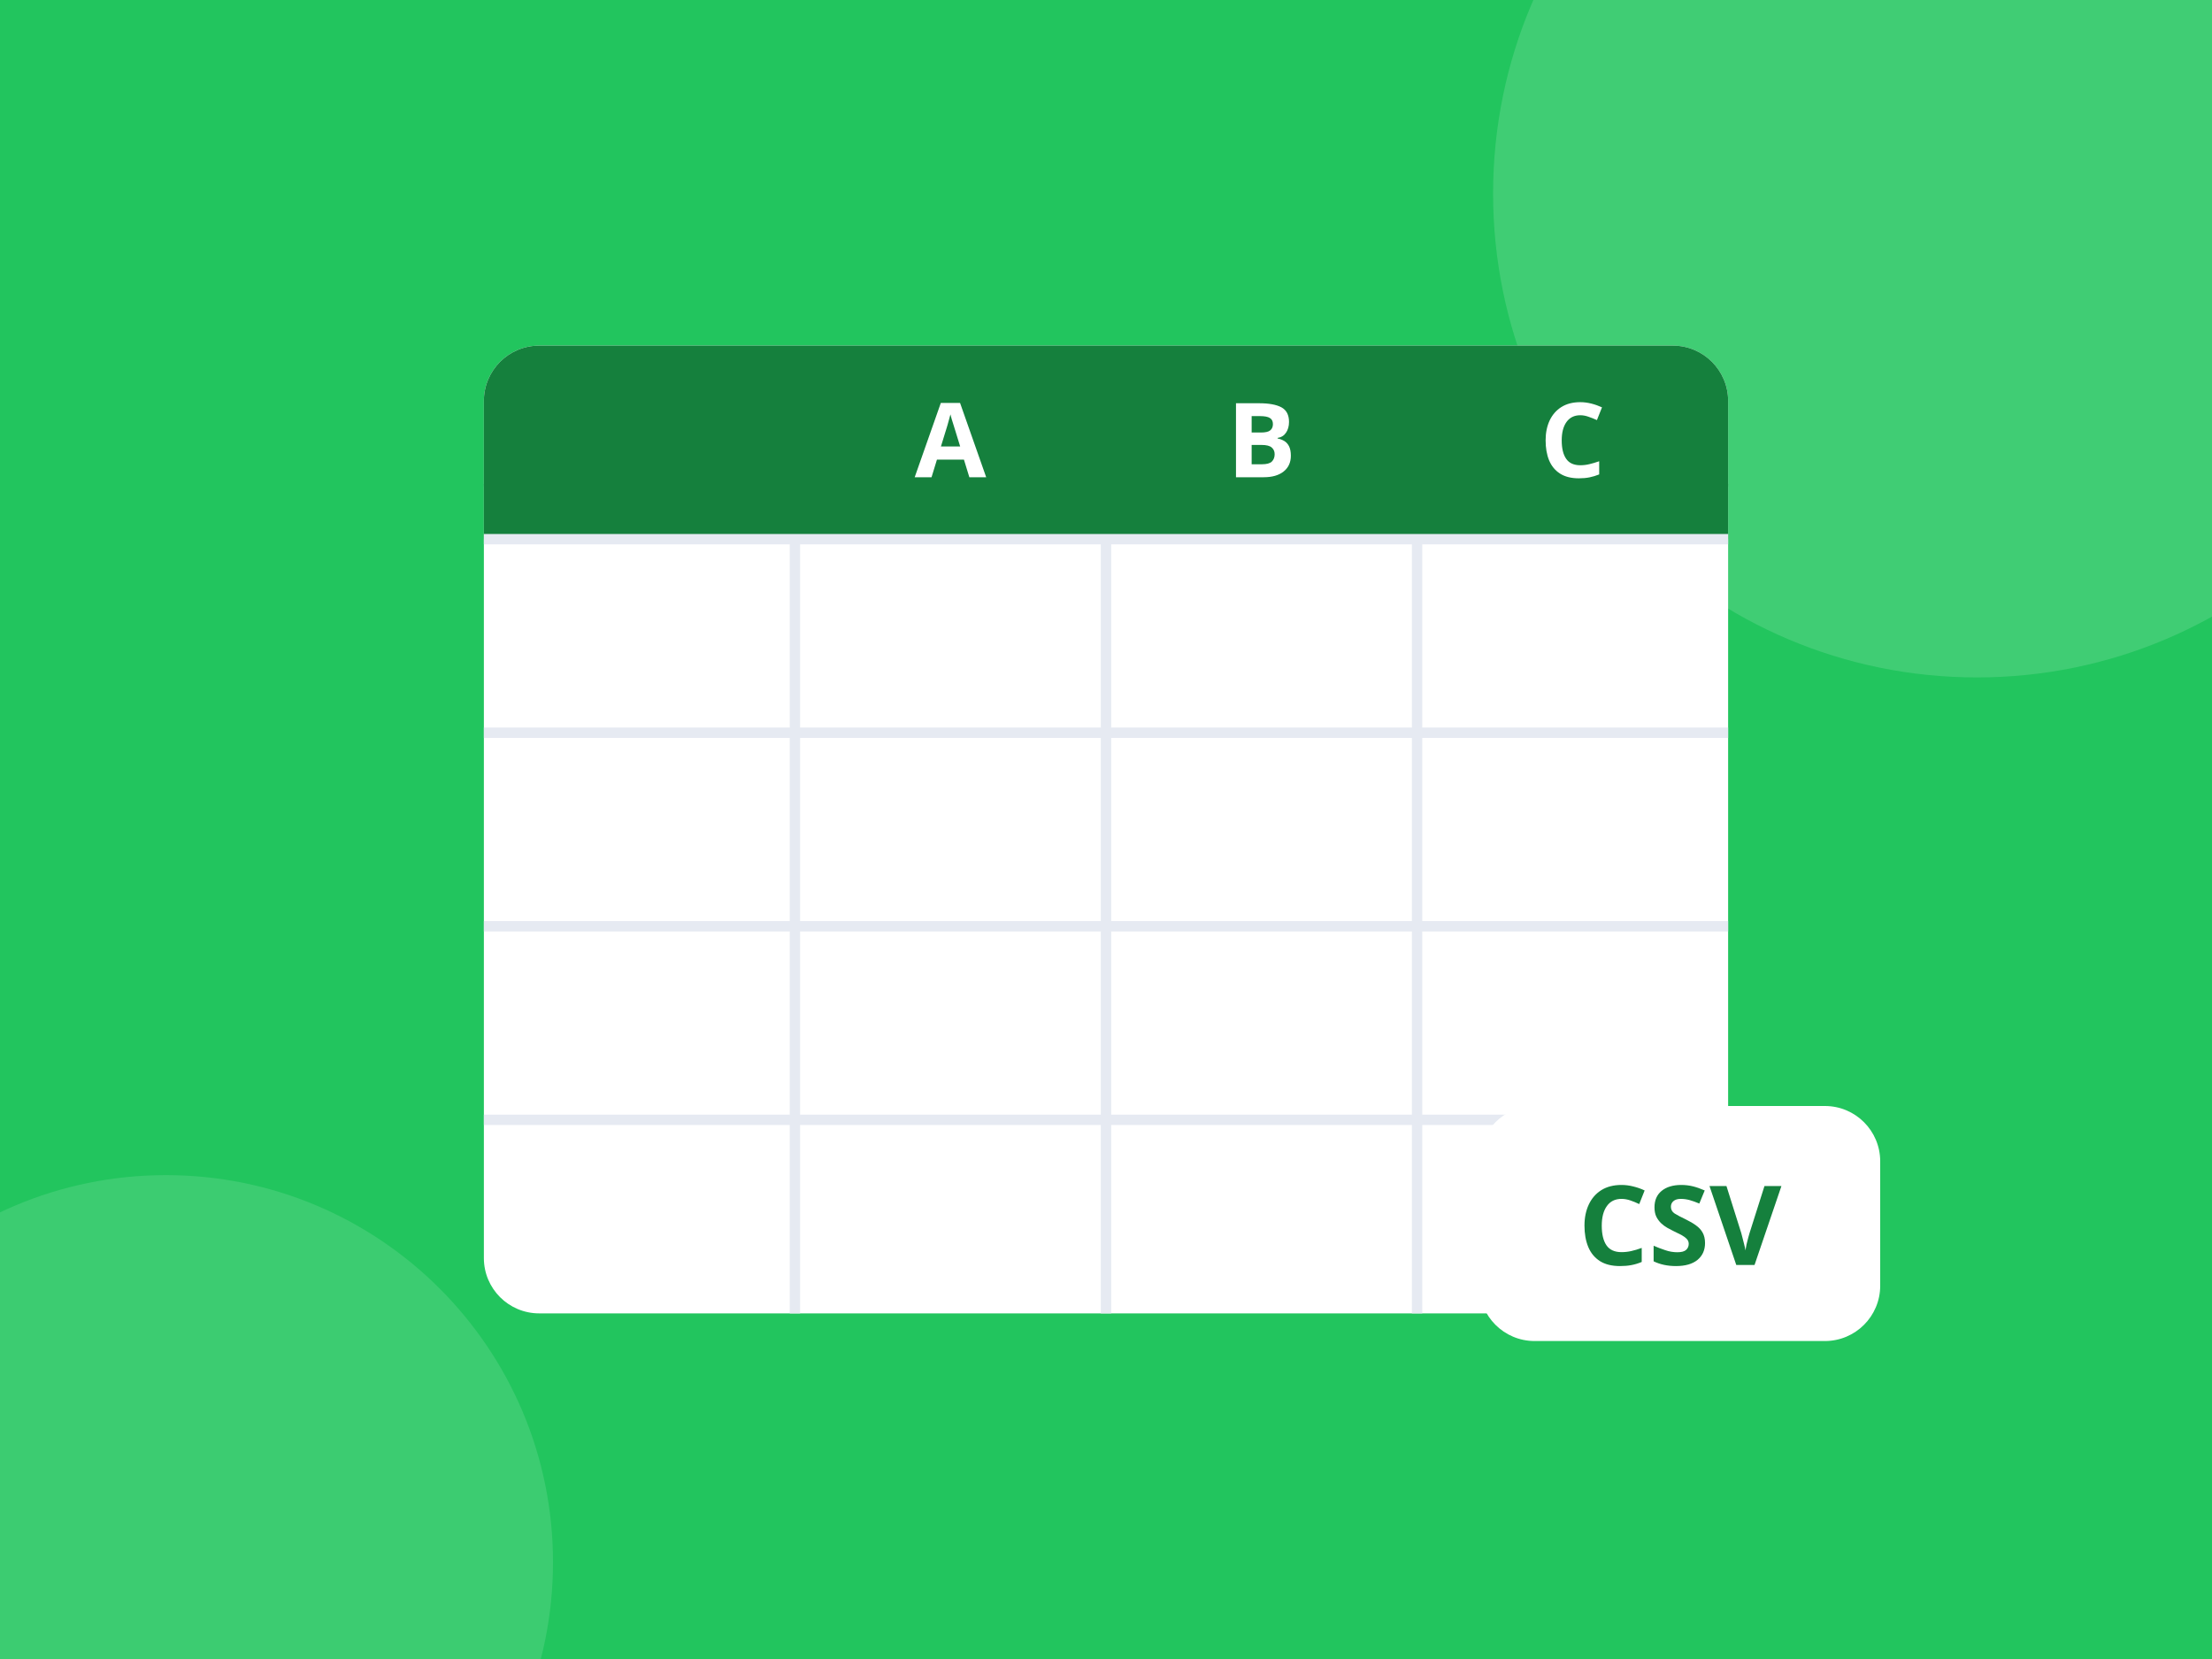
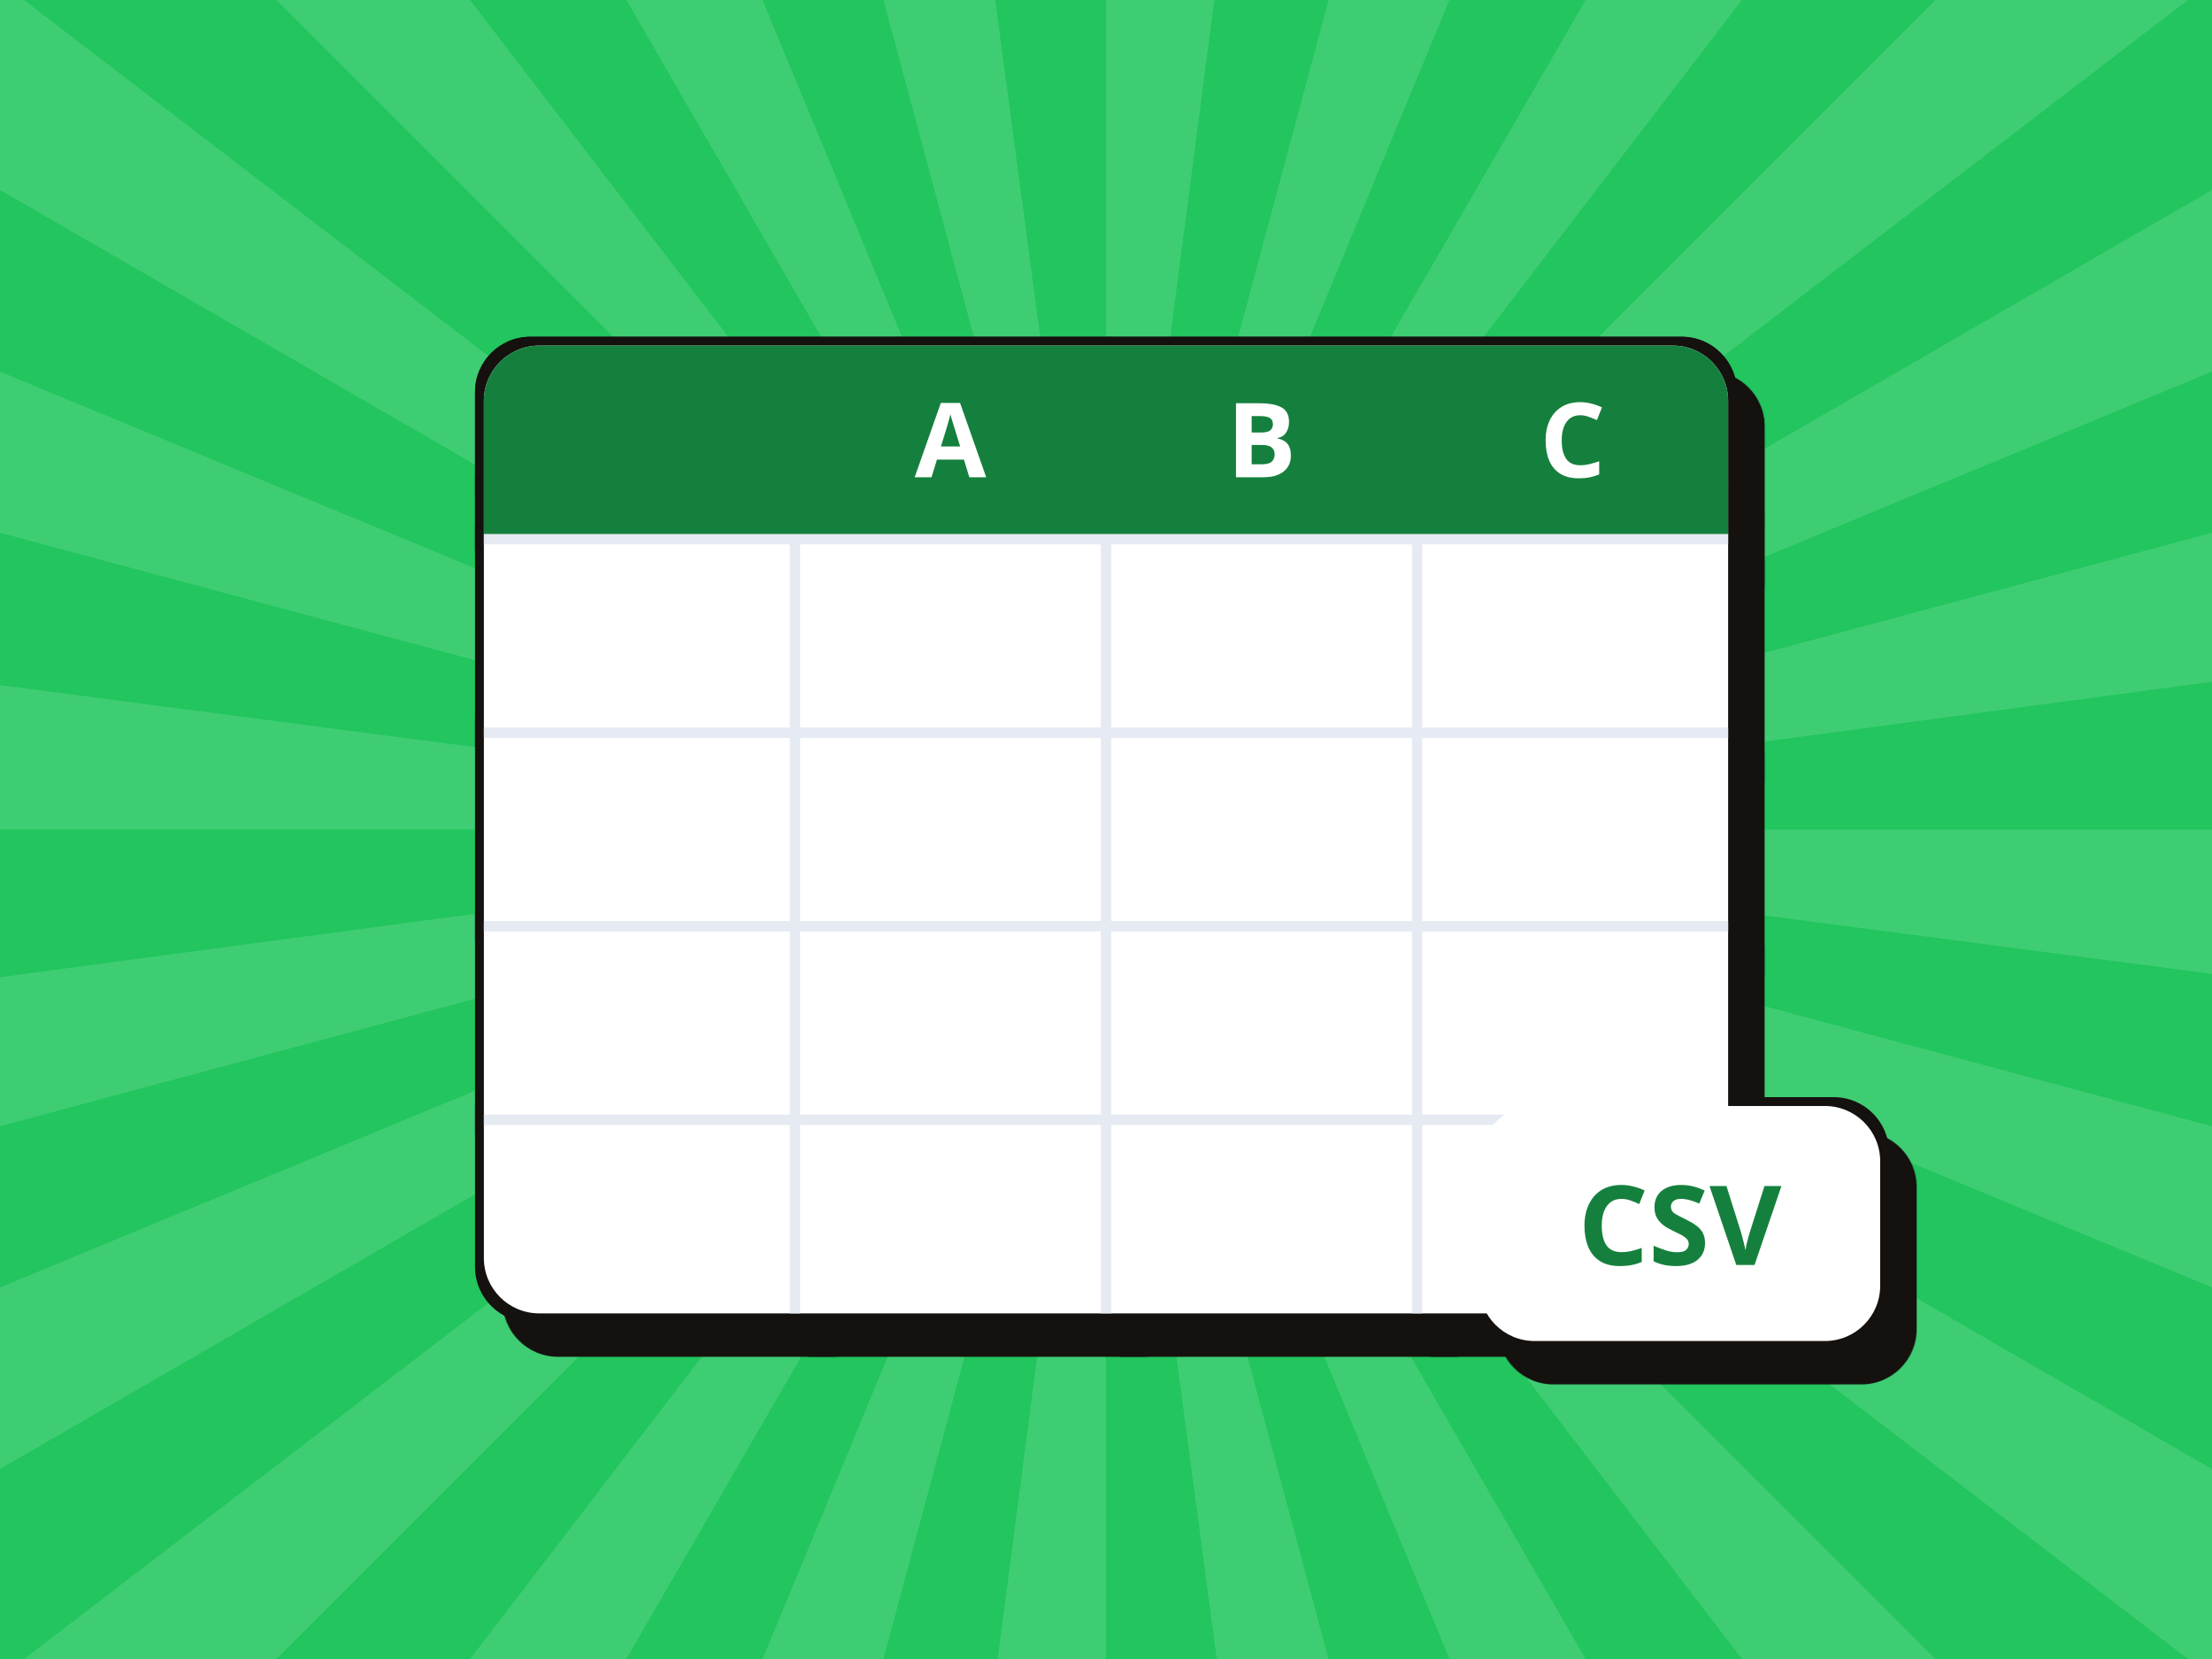
<svg xmlns="http://www.w3.org/2000/svg" viewBox="0 0 320 240" width="320" height="240">
+   <defs>
+     <filter id="st" x="-8%" y="-8%" width="116%" height="116%" color-interpolation-filters="sRGB">
+       <feMorphology in="SourceAlpha" operator="dilate" radius="3.2" result="d" />
+       <feFlood flood-color="#14110F" />
+       <feComposite in2="d" operator="in" result="o" />
+       <feOffset in="o" dx="4" dy="5" result="s" />
+       <feMerge>
+         <feMergeNode in="s" />
+         <feMergeNode in="o" />
+         <feMergeNode in="SourceGraphic" />
+       </feMerge>
+     </filter>
+   </defs>
  <rect width="320" height="240" fill="#22C55E" />
-   <circle cx="286" cy="28" r="70" fill="#ffffff" opacity=".14" />
-   <circle cx="24" cy="226" r="56" fill="#ffffff" opacity=".12" />
-   <rect x="70" y="50" width="180" height="140" rx="8" fill="#fff" />
-   <rect x="70" y="50" width="180" height="28" rx="8" fill="#15803D" />
-   <rect x="70" y="70" width="180" height="8" fill="#15803D" />
-   <line x1="70" y1="78" x2="250" y2="78" stroke="#E6EAF2" stroke-width="1.5" />
-   <line x1="70" y1="106" x2="250" y2="106" stroke="#E6EAF2" stroke-width="1.5" />
-   <line x1="70" y1="134" x2="250" y2="134" stroke="#E6EAF2" stroke-width="1.5" />
-   <line x1="70" y1="162" x2="250" y2="162" stroke="#E6EAF2" stroke-width="1.5" />
-   <line x1="115" y1="78" x2="115" y2="190" stroke="#E6EAF2" stroke-width="1.5" />
-   <line x1="160" y1="78" x2="160" y2="190" stroke="#E6EAF2" stroke-width="1.5" />
-   <line x1="205" y1="78" x2="205" y2="190" stroke="#E6EAF2" stroke-width="1.5" />
-   <text x="137.5" y="69.04" text-anchor="middle" font-size="15" font-weight="900" fill="#fff" font-family="Hiragino Sans, Noto Sans JP, Yu Gothic, Meiryo, sans-serif">A</text>
-   <text x="182.5" y="69.04" text-anchor="middle" font-size="15" font-weight="900" fill="#fff" font-family="Hiragino Sans, Noto Sans JP, Yu Gothic, Meiryo, sans-serif">B</text>
-   <text x="227.5" y="69.04" text-anchor="middle" font-size="15" font-weight="900" fill="#fff" font-family="Hiragino Sans, Noto Sans JP, Yu Gothic, Meiryo, sans-serif">C</text>
-   <rect x="214" y="160" width="58" height="34" rx="8" fill="#fff" />
-   <text x="243" y="183" text-anchor="middle" font-size="16" font-weight="900" fill="#15803D" font-family="Hiragino Sans, Noto Sans JP, Yu Gothic, Meiryo, sans-serif">CSV</text>
+   <g fill="#ffffff" opacity=".13">
+     <path d="M160 120 L500 120 L497 164 Z" />
+     <path d="M160 120 L488 208 L474 250 Z" />
+     <path d="M160 120 L454 290 L430 327 Z" />
+     <path d="M160 120 L400 360 L367 390 Z" />
+     <path d="M160 120 L330 414 L290 434 Z" />
+     <path d="M160 120 L248 448 L205 457 Z" />
+     <path d="M160 120 L160 460 L116 457 Z" />
+     <path d="M160 120 L72 448 L30 434 Z" />
+     <path d="M160 120 L-10 414 L-47 390 Z" />
+     <path d="M160 120 L-80 360 L-110 327 Z" />
+     <path d="M160 120 L-134 290 L-154 250 Z" />
+     <path d="M160 120 L-168 208 L-177 165 Z" />
+     <path d="M160 120 L-180 120 L-177 76 Z" />
+     <path d="M160 120 L-168 32 L-154 -10 Z" />
+     <path d="M160 120 L-134 -50 L-110 -87 Z" />
+     <path d="M160 120 L-80 -120 L-47 -150 Z" />
+     <path d="M160 120 L-10 -174 L30 -194 Z" />
+     <path d="M160 120 L72 -208 L115 -217 Z" />
+     <path d="M160 120 L160 -220 L204 -217 Z" />
+     <path d="M160 120 L248 -208 L290 -194 Z" />
+     <path d="M160 120 L330 -174 L367 -150 Z" />
+     <path d="M160 120 L400 -120 L430 -87 Z" />
+     <path d="M160 120 L454 -50 L474 -10 Z" />
+     <path d="M160 120 L488 32 L497 75 Z" />
+   </g>
+   <g filter="url(#st)">
+     <rect x="70" y="50" width="180" height="140" rx="8" fill="#fff" />
+     <rect x="70" y="50" width="180" height="28" rx="8" fill="#15803D" />
+     <rect x="70" y="70" width="180" height="8" fill="#15803D" />
+     <line x1="70" y1="78" x2="250" y2="78" stroke="#E6EAF2" stroke-width="1.5" />
+     <line x1="70" y1="106" x2="250" y2="106" stroke="#E6EAF2" stroke-width="1.5" />
+     <line x1="70" y1="134" x2="250" y2="134" stroke="#E6EAF2" stroke-width="1.5" />
+     <line x1="70" y1="162" x2="250" y2="162" stroke="#E6EAF2" stroke-width="1.5" />
+     <line x1="115" y1="78" x2="115" y2="190" stroke="#E6EAF2" stroke-width="1.5" />
+     <line x1="160" y1="78" x2="160" y2="190" stroke="#E6EAF2" stroke-width="1.5" />
+     <line x1="205" y1="78" x2="205" y2="190" stroke="#E6EAF2" stroke-width="1.5" />
+     <text x="137.5" y="69.04" text-anchor="middle" font-size="15" font-weight="900" fill="#fff" font-family="Hiragino Sans, Noto Sans JP, Yu Gothic, Meiryo, sans-serif">A</text>
+     <text x="182.5" y="69.04" text-anchor="middle" font-size="15" font-weight="900" fill="#fff" font-family="Hiragino Sans, Noto Sans JP, Yu Gothic, Meiryo, sans-serif">B</text>
+     <text x="227.5" y="69.04" text-anchor="middle" font-size="15" font-weight="900" fill="#fff" font-family="Hiragino Sans, Noto Sans JP, Yu Gothic, Meiryo, sans-serif">C</text>
+     <rect x="214" y="160" width="58" height="34" rx="8" fill="#fff" />
+     <text x="243" y="183" text-anchor="middle" font-size="16" font-weight="900" fill="#15803D" font-family="Hiragino Sans, Noto Sans JP, Yu Gothic, Meiryo, sans-serif">CSV</text>
+   </g>
</svg>
